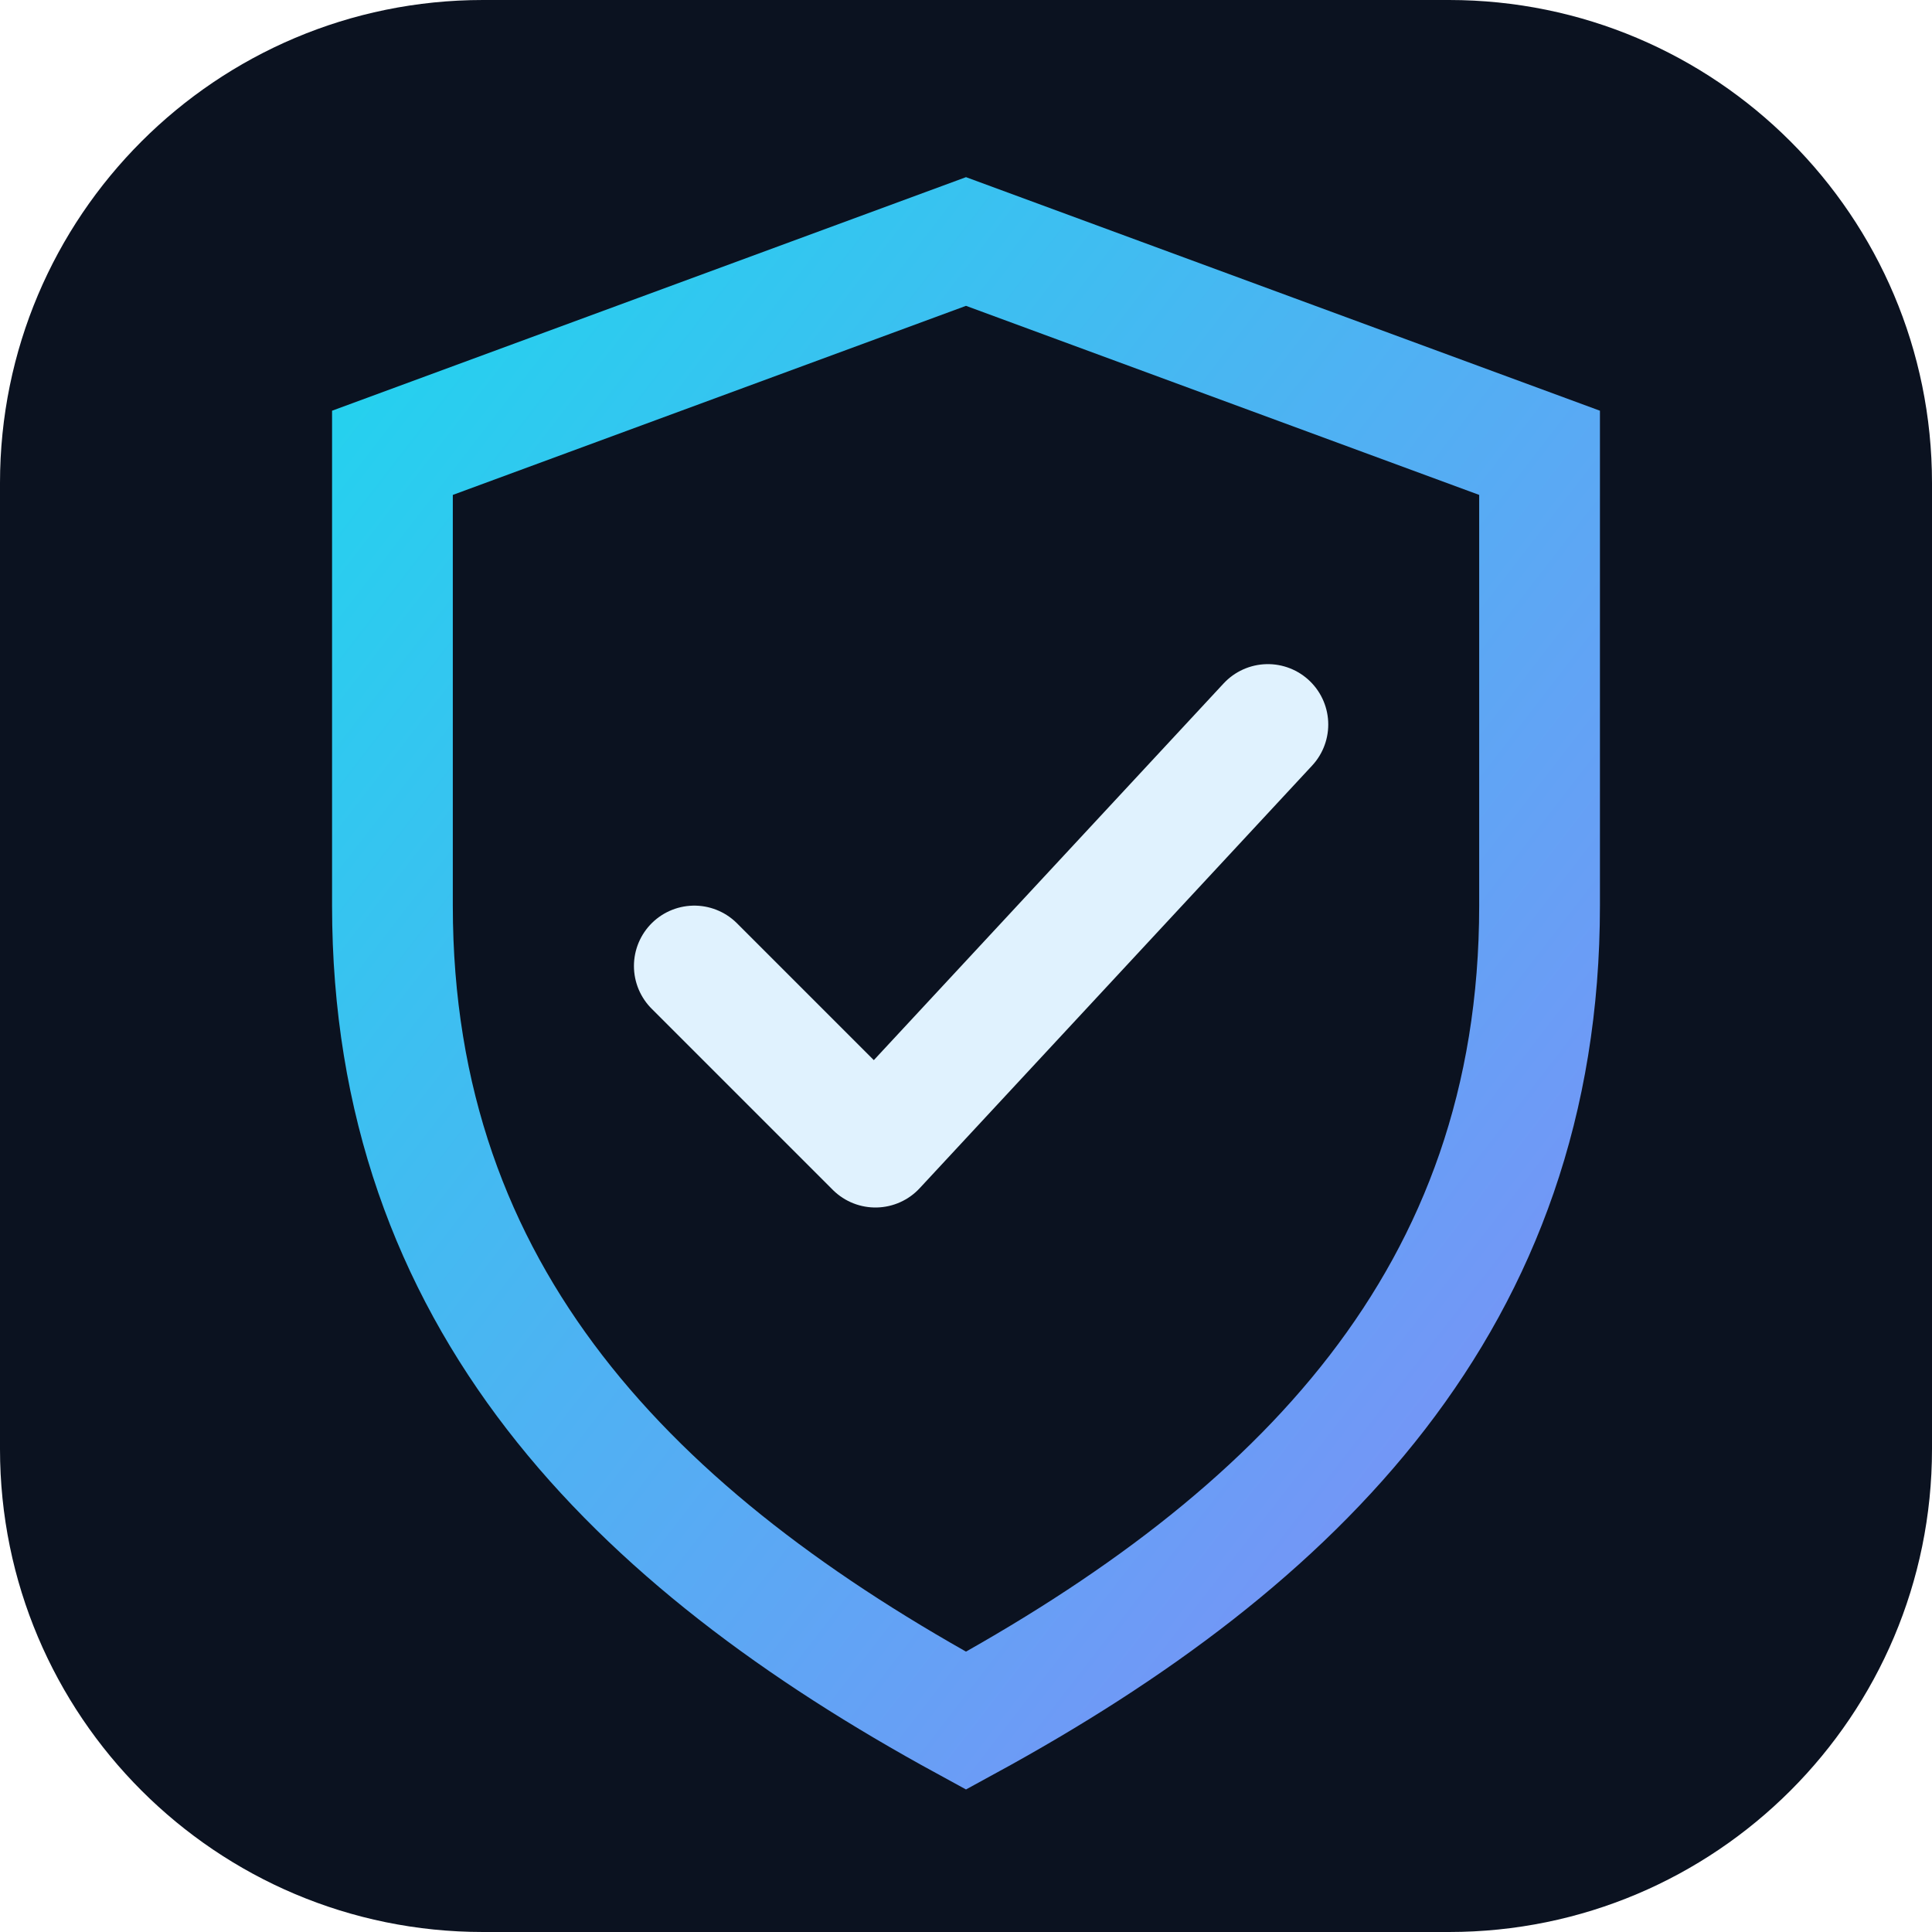
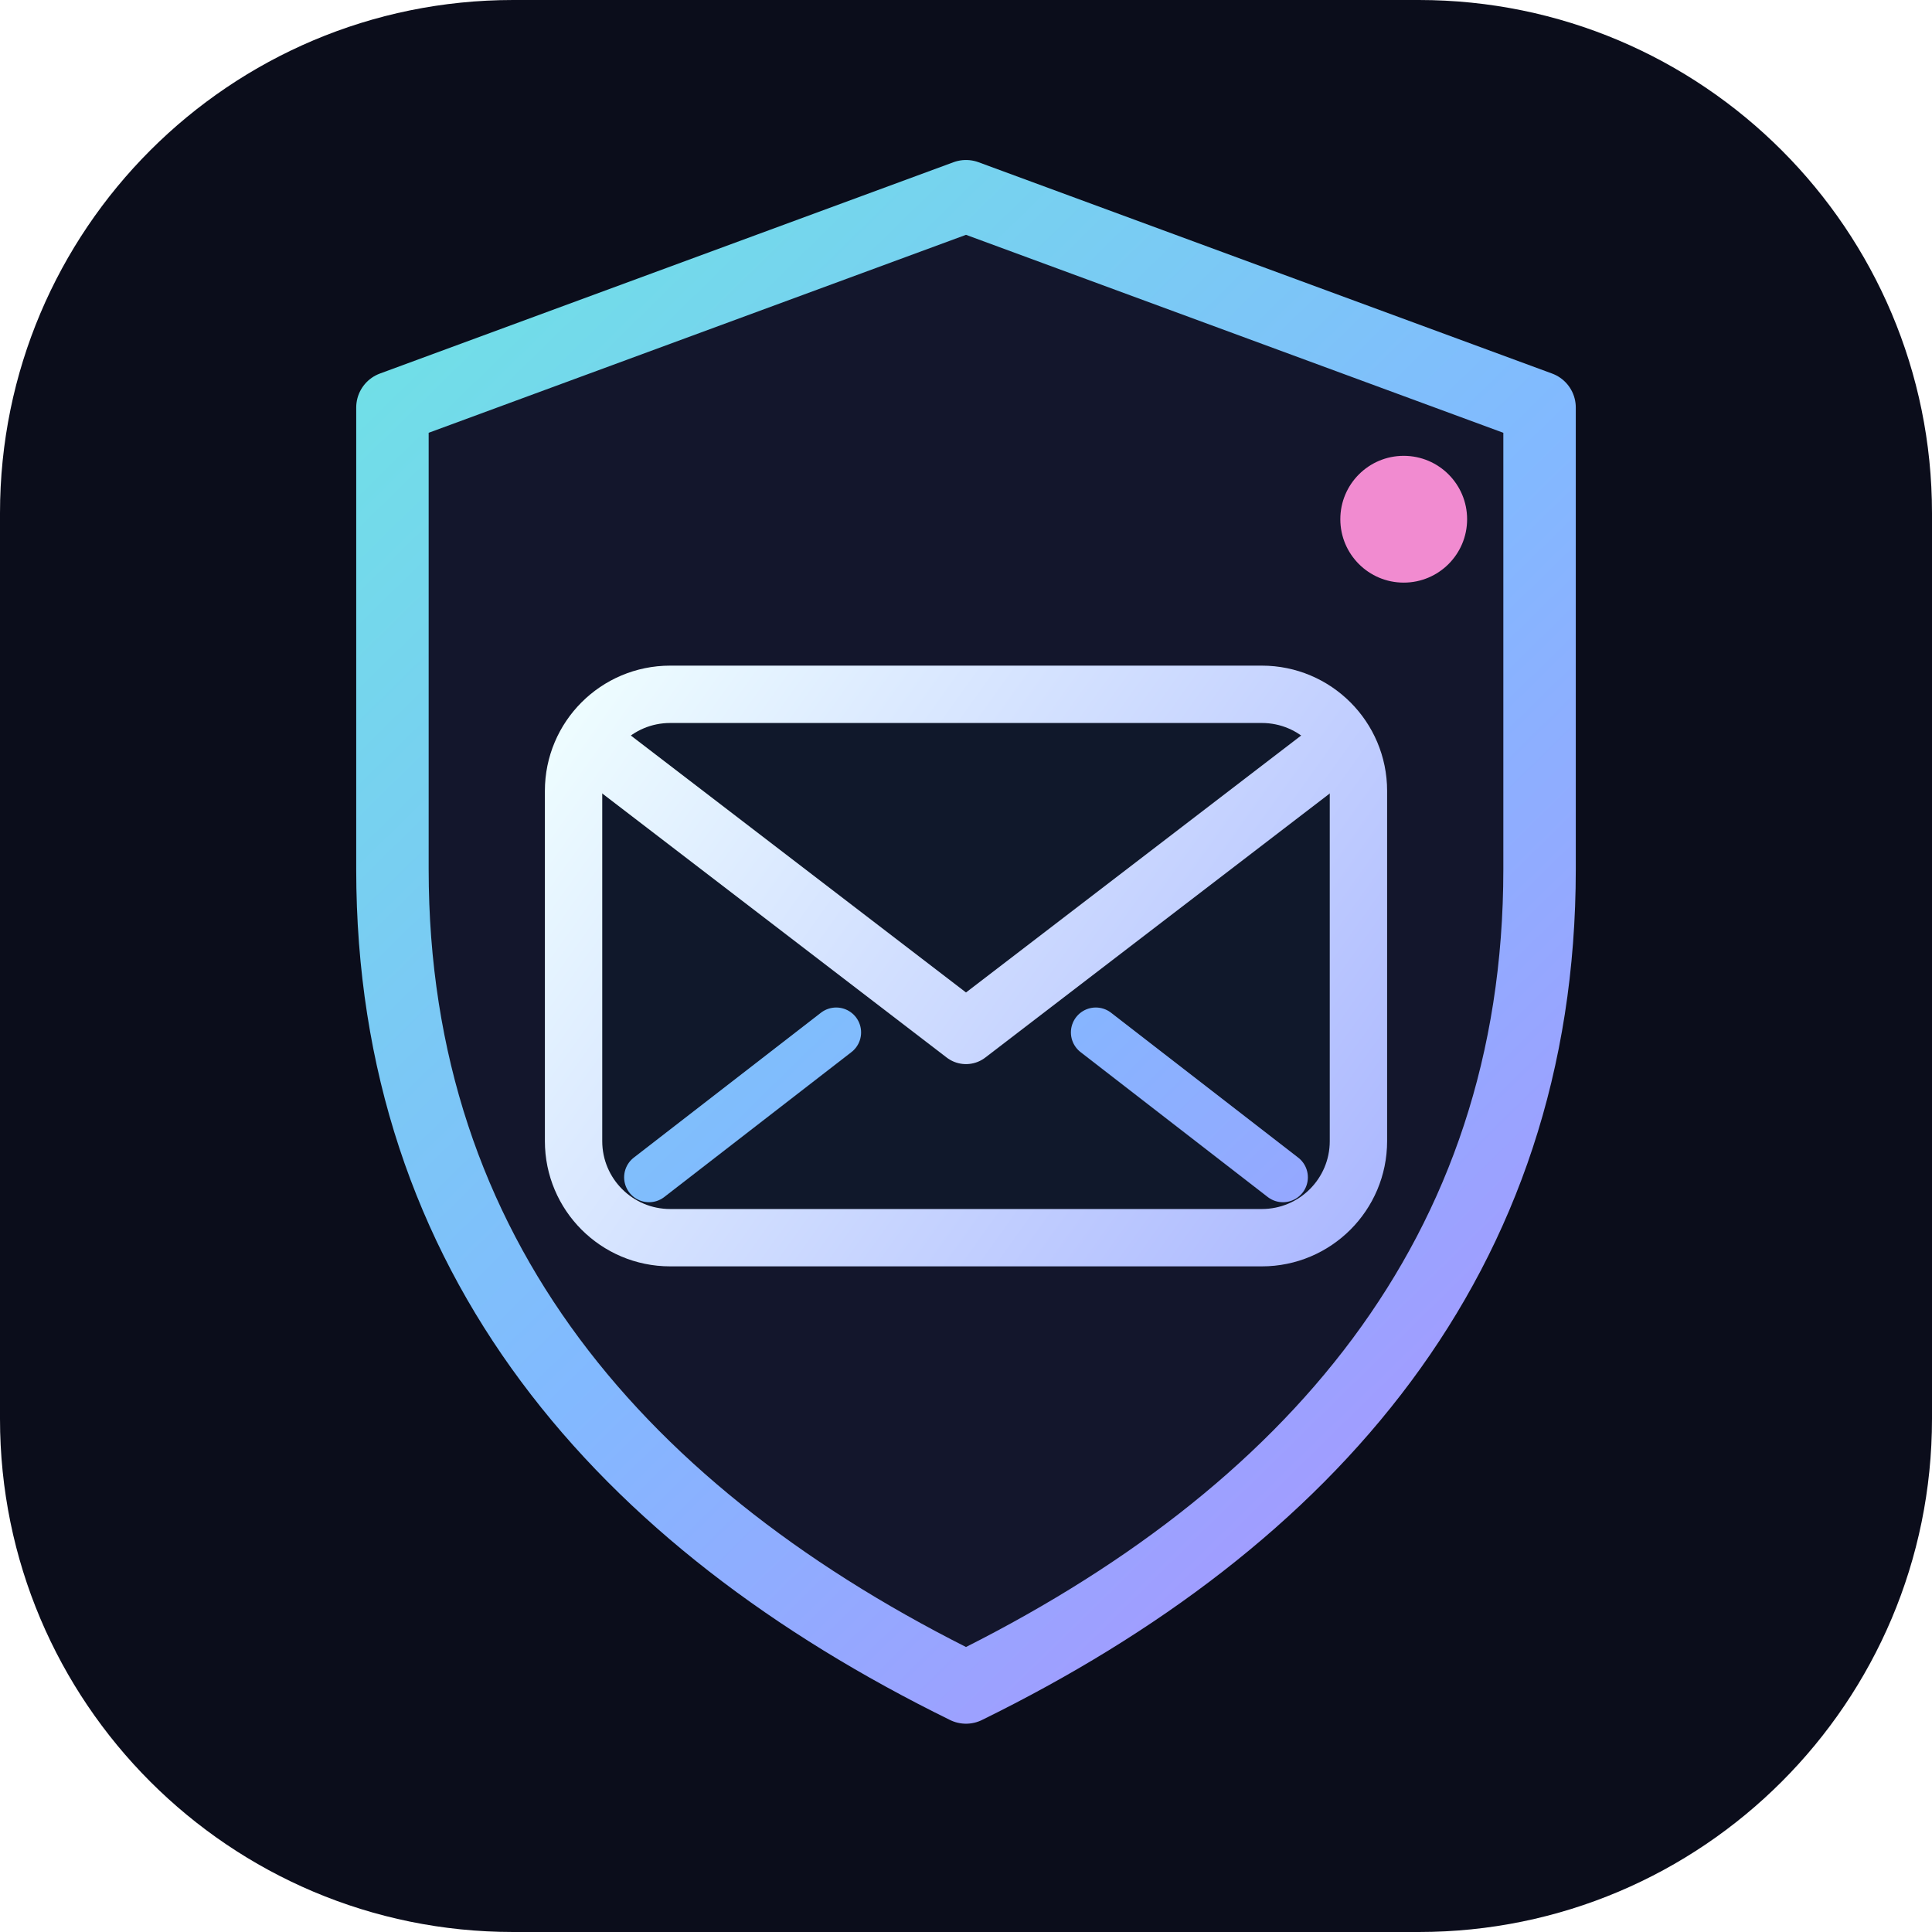
<svg xmlns="http://www.w3.org/2000/svg" viewBox="0 0 64 64">
  <defs>
-     <linearGradient id="g" x1="0" y1="0" x2="1" y2="1">
-       <stop stop-color="#22d3ee" />
-       <stop offset="1" stop-color="#818cf8" />
+     <linearGradient id="shield" x1="8" y1="8" x2="55" y2="56" gradientUnits="userSpaceOnUse">
+       <stop stop-color="#6DE7E2" />
+       <stop offset=".52" stop-color="#82B9FF" />
+       <stop offset="1" stop-color="#B48BFF" />
+     </linearGradient>
+     <linearGradient id="mail" x1="18" y1="23" x2="46" y2="43" gradientUnits="userSpaceOnUse">
+       <stop stop-color="#F0FFFF" />
+       <stop offset="1" stop-color="#A8B4FF" />
    </linearGradient>
  </defs>
-   <rect width="64" height="64" rx="16" fill="#0b1220" />
-   <path d="M32 8 51 15v15c0 13-8 21-19 27C21 51 13 43 13 30V15z" fill="none" stroke="url(#g)" stroke-width="4" />
-   <path d="m23 32 6 6 13-14" fill="none" stroke="#e0f2fe" stroke-width="4" stroke-linecap="round" stroke-linejoin="round" />
+   <rect width="64" height="64" rx="17" fill="#0B0D1B" />
+   <path d="M32 6.5 51 13.5v15.3c0 12.8-7.6 21.5-19 27.1-11.4-5.6-19-14.3-19-27.1V13.5z" fill="#6574DB" fill-opacity=".09" stroke="url(#shield)" stroke-width="2.4" stroke-linejoin="round" />
+   <rect x="19" y="23" width="26" height="18" rx="3.2" fill="#10182B" stroke="url(#mail)" stroke-width="1.9" />
+   <path d="m20 25 12 9.2L44 25" fill="none" stroke="url(#mail)" stroke-width="2.1" stroke-linecap="round" stroke-linejoin="round" />
+   <path d="m21.5 39 6.2-4.8M42.5 39l-6.2-4.8" fill="none" stroke="url(#shield)" stroke-width="1.65" stroke-linecap="round" />
+   <circle cx="46.5" cy="17.2" r="2.1" fill="#F18BD0" />
</svg>
